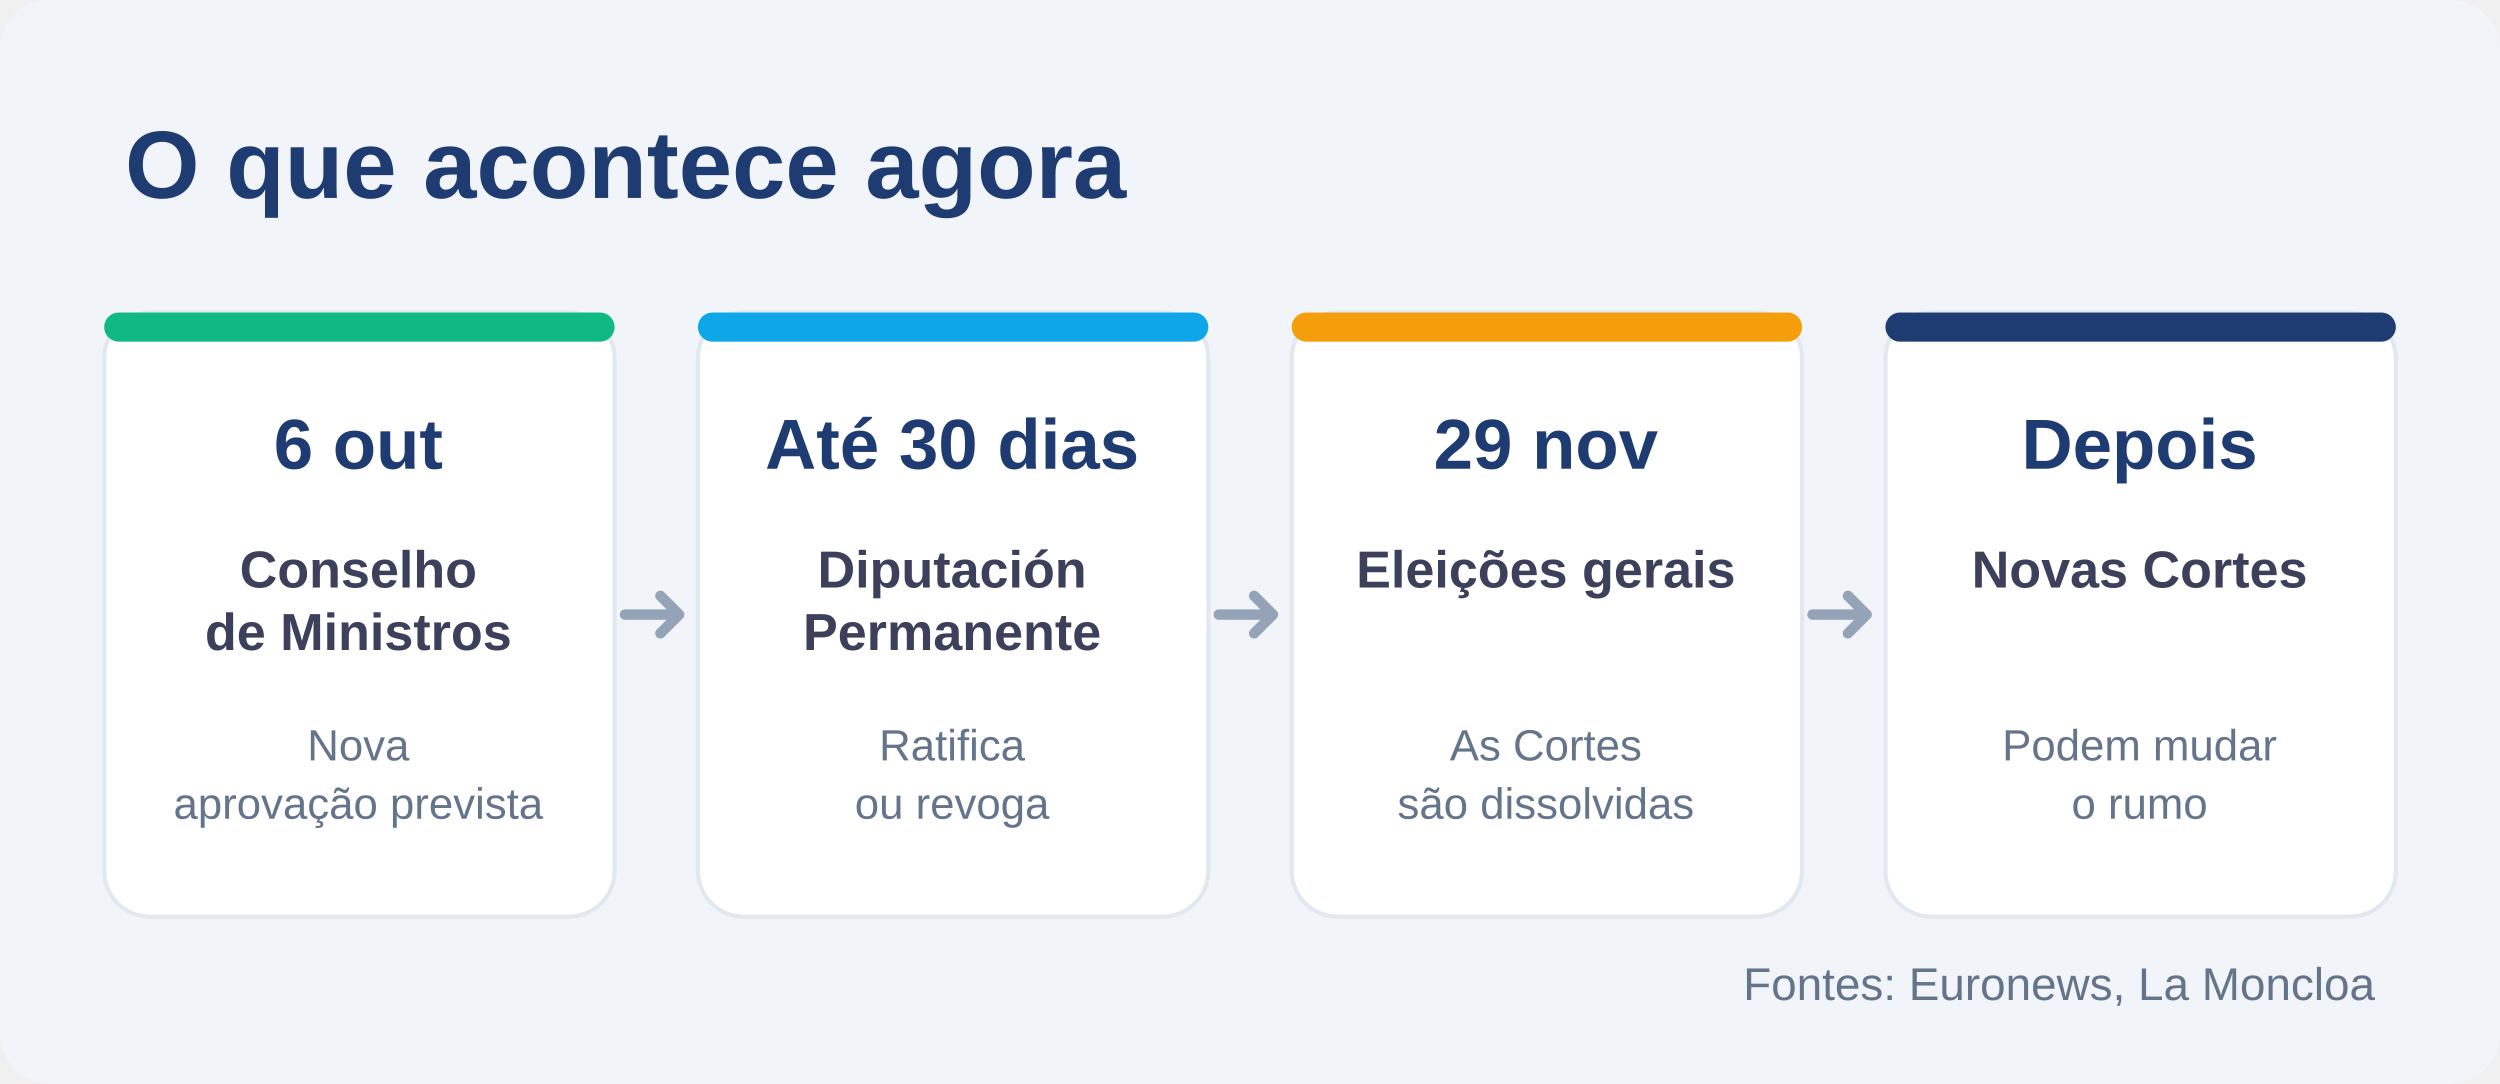
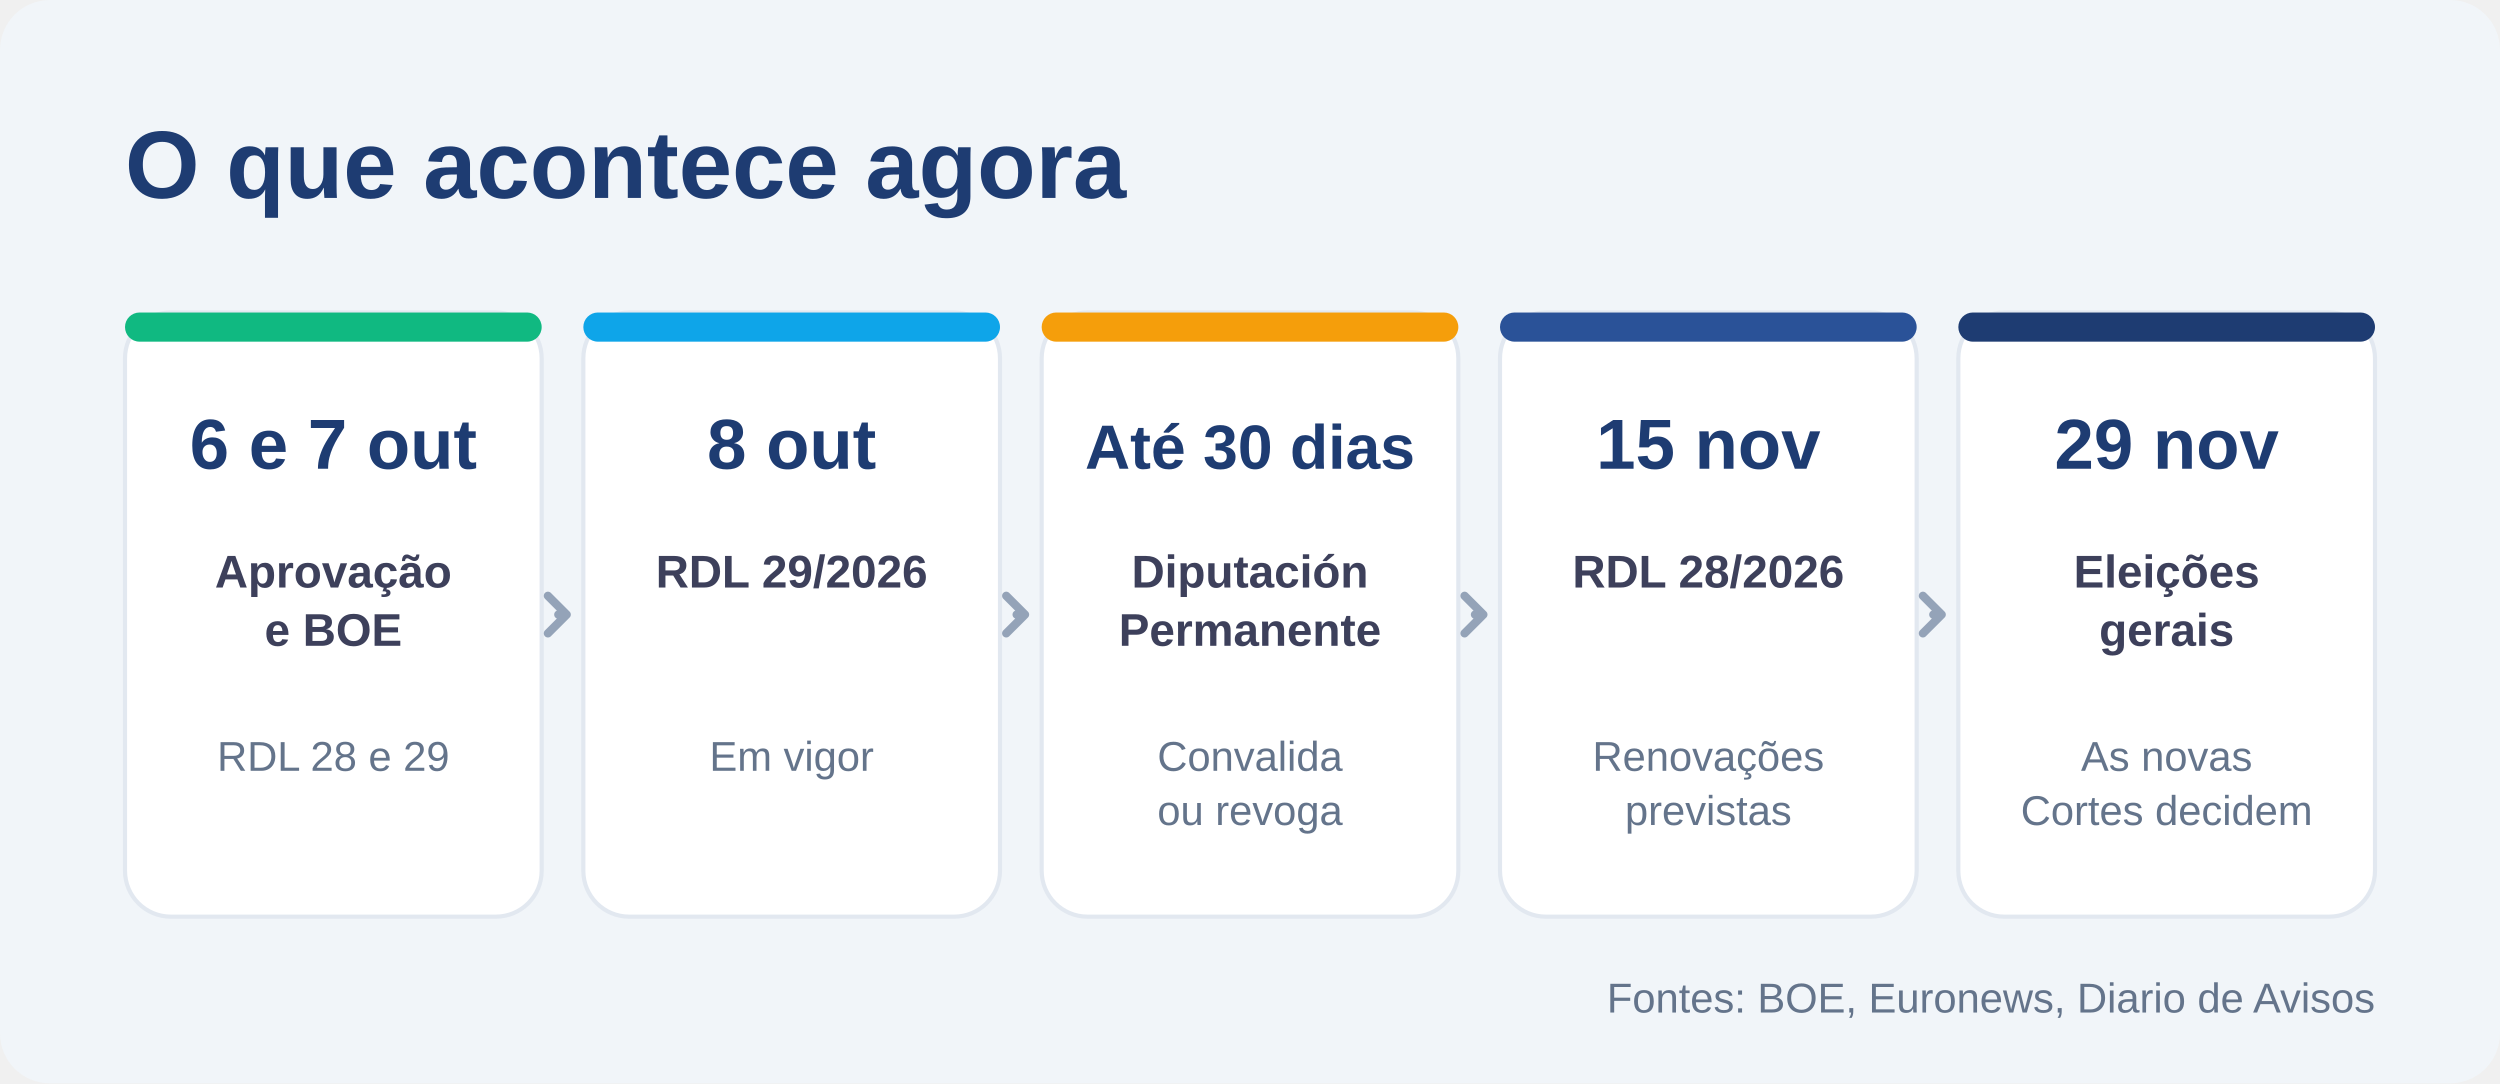
<svg xmlns="http://www.w3.org/2000/svg" viewBox="0 0 1200 520" role="img" aria-label="O que acontece agora">
  <g font-family="Arial, sans-serif">
    <rect width="1200" height="520" rx="24" fill="#f1f5f9" />
    <text x="60" y="95" font-size="46" font-weight="700" fill="#1e3c72">O que acontece agora</text>
-     <rect x="50" y="150" width="245" height="290" rx="22" fill="#fff" stroke="#e2e8f0" stroke-width="2" />
-     <rect x="50" y="150" width="245" height="14" rx="7" fill="#10b981" />
-     <text x="172" y="225" text-anchor="middle" font-size="34" font-weight="700" fill="#1e3c72">6 out</text>
-     <text x="172" y="282" text-anchor="middle" font-size="25" font-weight="700" fill="#3D405B">Conselho</text>
-     <text x="172" y="312" text-anchor="middle" font-size="25" font-weight="700" fill="#3D405B">de Ministros</text>
-     <text x="172" y="365" text-anchor="middle" font-size="21" fill="#64748b">Nova</text>
-     <text x="172" y="393" text-anchor="middle" font-size="21" fill="#64748b">aprovação prevista</text>
-     <path d="M300 295 l26 0 m-9 -9 l9 9 l-9 9" fill="none" stroke="#94a3b8" stroke-width="5" stroke-linecap="round" stroke-linejoin="round" />
-     <rect x="335" y="150" width="245" height="290" rx="22" fill="#fff" stroke="#e2e8f0" stroke-width="2" />
-     <rect x="335" y="150" width="245" height="14" rx="7" fill="#0ea5e9" />
-     <text x="457" y="225" text-anchor="middle" font-size="34" font-weight="700" fill="#1e3c72">Até 30 dias</text>
-     <text x="457" y="282" text-anchor="middle" font-size="25" font-weight="700" fill="#3D405B">Diputación</text>
-     <text x="457" y="312" text-anchor="middle" font-size="25" font-weight="700" fill="#3D405B">Permanente</text>
-     <text x="457" y="365" text-anchor="middle" font-size="21" fill="#64748b">Ratifica</text>
-     <text x="457" y="393" text-anchor="middle" font-size="21" fill="#64748b">ou revoga</text>
-     <path d="M585 295 l26 0 m-9 -9 l9 9 l-9 9" fill="none" stroke="#94a3b8" stroke-width="5" stroke-linecap="round" stroke-linejoin="round" />
-     <rect x="620" y="150" width="245" height="290" rx="22" fill="#fff" stroke="#e2e8f0" stroke-width="2" />
-     <rect x="620" y="150" width="245" height="14" rx="7" fill="#f59e0b" />
-     <text x="742" y="225" text-anchor="middle" font-size="34" font-weight="700" fill="#1e3c72">29 nov</text>
-     <text x="742" y="282" text-anchor="middle" font-size="25" font-weight="700" fill="#3D405B">Eleições gerais</text>
-     <text x="742" y="365" text-anchor="middle" font-size="21" fill="#64748b">As Cortes</text>
-     <text x="742" y="393" text-anchor="middle" font-size="21" fill="#64748b">são dissolvidas</text>
-     <path d="M870 295 l26 0 m-9 -9 l9 9 l-9 9" fill="none" stroke="#94a3b8" stroke-width="5" stroke-linecap="round" stroke-linejoin="round" />
-     <rect x="905" y="150" width="245" height="290" rx="22" fill="#fff" stroke="#e2e8f0" stroke-width="2" />
-     <rect x="905" y="150" width="245" height="14" rx="7" fill="#1e3c72" />
-     <text x="1027" y="225" text-anchor="middle" font-size="34" font-weight="700" fill="#1e3c72">Depois</text>
-     <text x="1027" y="282" text-anchor="middle" font-size="25" font-weight="700" fill="#3D405B">Novas Cortes</text>
-     <text x="1027" y="365" text-anchor="middle" font-size="21" fill="#64748b">Podem mudar</text>
-     <text x="1027" y="393" text-anchor="middle" font-size="21" fill="#64748b">o rumo</text>
-     <text x="1140" y="480" text-anchor="end" font-size="22" fill="#64748b">Fontes: Euronews, La Moncloa</text>
+     <rect x="60" y="150" width="200" height="290" rx="22" fill="#fff" stroke="#e2e8f0" stroke-width="2" />
+     <rect x="60" y="150" width="200" height="14" rx="7" fill="#10b981" />
+     <text x="160" y="225" text-anchor="middle" font-size="34" font-weight="700" fill="#1e3c72">6 e 7 out</text>
+     <text x="160" y="282" text-anchor="middle" font-size="22" font-weight="700" fill="#3D405B">Aprovação</text>
+     <text x="160" y="310" text-anchor="middle" font-size="22" font-weight="700" fill="#3D405B">e BOE</text>
+     <text x="160" y="370" text-anchor="middle" font-size="20" fill="#64748b">RDL 28 e 29</text>
+     <path d="M268 295 l4 0 m-9 -9 l9 9 l-9 9" fill="none" stroke="#94a3b8" stroke-width="4" stroke-linecap="round" stroke-linejoin="round" />
+     <rect x="280" y="150" width="200" height="290" rx="22" fill="#fff" stroke="#e2e8f0" stroke-width="2" />
+     <rect x="280" y="150" width="200" height="14" rx="7" fill="#0ea5e9" />
+     <text x="380" y="225" text-anchor="middle" font-size="34" font-weight="700" fill="#1e3c72">8 out</text>
+     <text x="380" y="282" text-anchor="middle" font-size="22" font-weight="700" fill="#3D405B">RDL 29/2026</text>
+     <text x="380" y="370" text-anchor="middle" font-size="20" fill="#64748b">Em vigor</text>
+     <path d="M488 295 l4 0 m-9 -9 l9 9 l-9 9" fill="none" stroke="#94a3b8" stroke-width="4" stroke-linecap="round" stroke-linejoin="round" />
+     <rect x="500" y="150" width="200" height="290" rx="22" fill="#fff" stroke="#e2e8f0" stroke-width="2" />
+     <rect x="500" y="150" width="200" height="14" rx="7" fill="#f59e0b" />
+     <text x="600" y="225" text-anchor="middle" font-size="30" font-weight="700" fill="#1e3c72">Até 30 dias</text>
+     <text x="600" y="282" text-anchor="middle" font-size="22" font-weight="700" fill="#3D405B">Diputación</text>
+     <text x="600" y="310" text-anchor="middle" font-size="22" font-weight="700" fill="#3D405B">Permanente</text>
+     <text x="600" y="370" text-anchor="middle" font-size="20" fill="#64748b">Convalida</text>
+     <text x="600" y="396" text-anchor="middle" font-size="20" fill="#64748b">ou revoga</text>
+     <path d="M708 295 l4 0 m-9 -9 l9 9 l-9 9" fill="none" stroke="#94a3b8" stroke-width="4" stroke-linecap="round" stroke-linejoin="round" />
+     <rect x="720" y="150" width="200" height="290" rx="22" fill="#fff" stroke="#e2e8f0" stroke-width="2" />
+     <rect x="720" y="150" width="200" height="14" rx="7" fill="#2a5298" />
+     <text x="820" y="225" text-anchor="middle" font-size="34" font-weight="700" fill="#1e3c72">15 nov</text>
+     <text x="820" y="282" text-anchor="middle" font-size="22" font-weight="700" fill="#3D405B">RDL 28/2026</text>
+     <text x="820" y="370" text-anchor="middle" font-size="20" fill="#64748b">Renovações</text>
+     <text x="820" y="396" text-anchor="middle" font-size="20" fill="#64748b">previstas</text>
+     <path d="M928 295 l4 0 m-9 -9 l9 9 l-9 9" fill="none" stroke="#94a3b8" stroke-width="4" stroke-linecap="round" stroke-linejoin="round" />
+     <rect x="940" y="150" width="200" height="290" rx="22" fill="#fff" stroke="#e2e8f0" stroke-width="2" />
+     <rect x="940" y="150" width="200" height="14" rx="7" fill="#1e3c72" />
+     <text x="1040" y="225" text-anchor="middle" font-size="34" font-weight="700" fill="#1e3c72">29 nov</text>
+     <text x="1040" y="282" text-anchor="middle" font-size="22" font-weight="700" fill="#3D405B">Eleições</text>
+     <text x="1040" y="310" text-anchor="middle" font-size="22" font-weight="700" fill="#3D405B">gerais</text>
+     <text x="1040" y="370" text-anchor="middle" font-size="20" fill="#64748b">As novas</text>
+     <text x="1040" y="396" text-anchor="middle" font-size="20" fill="#64748b">Cortes decidem</text>
+     <text x="1140" y="486" text-anchor="end" font-size="20" fill="#64748b">Fontes: BOE, Euronews, Diario de Avisos</text>
  </g>
</svg>
